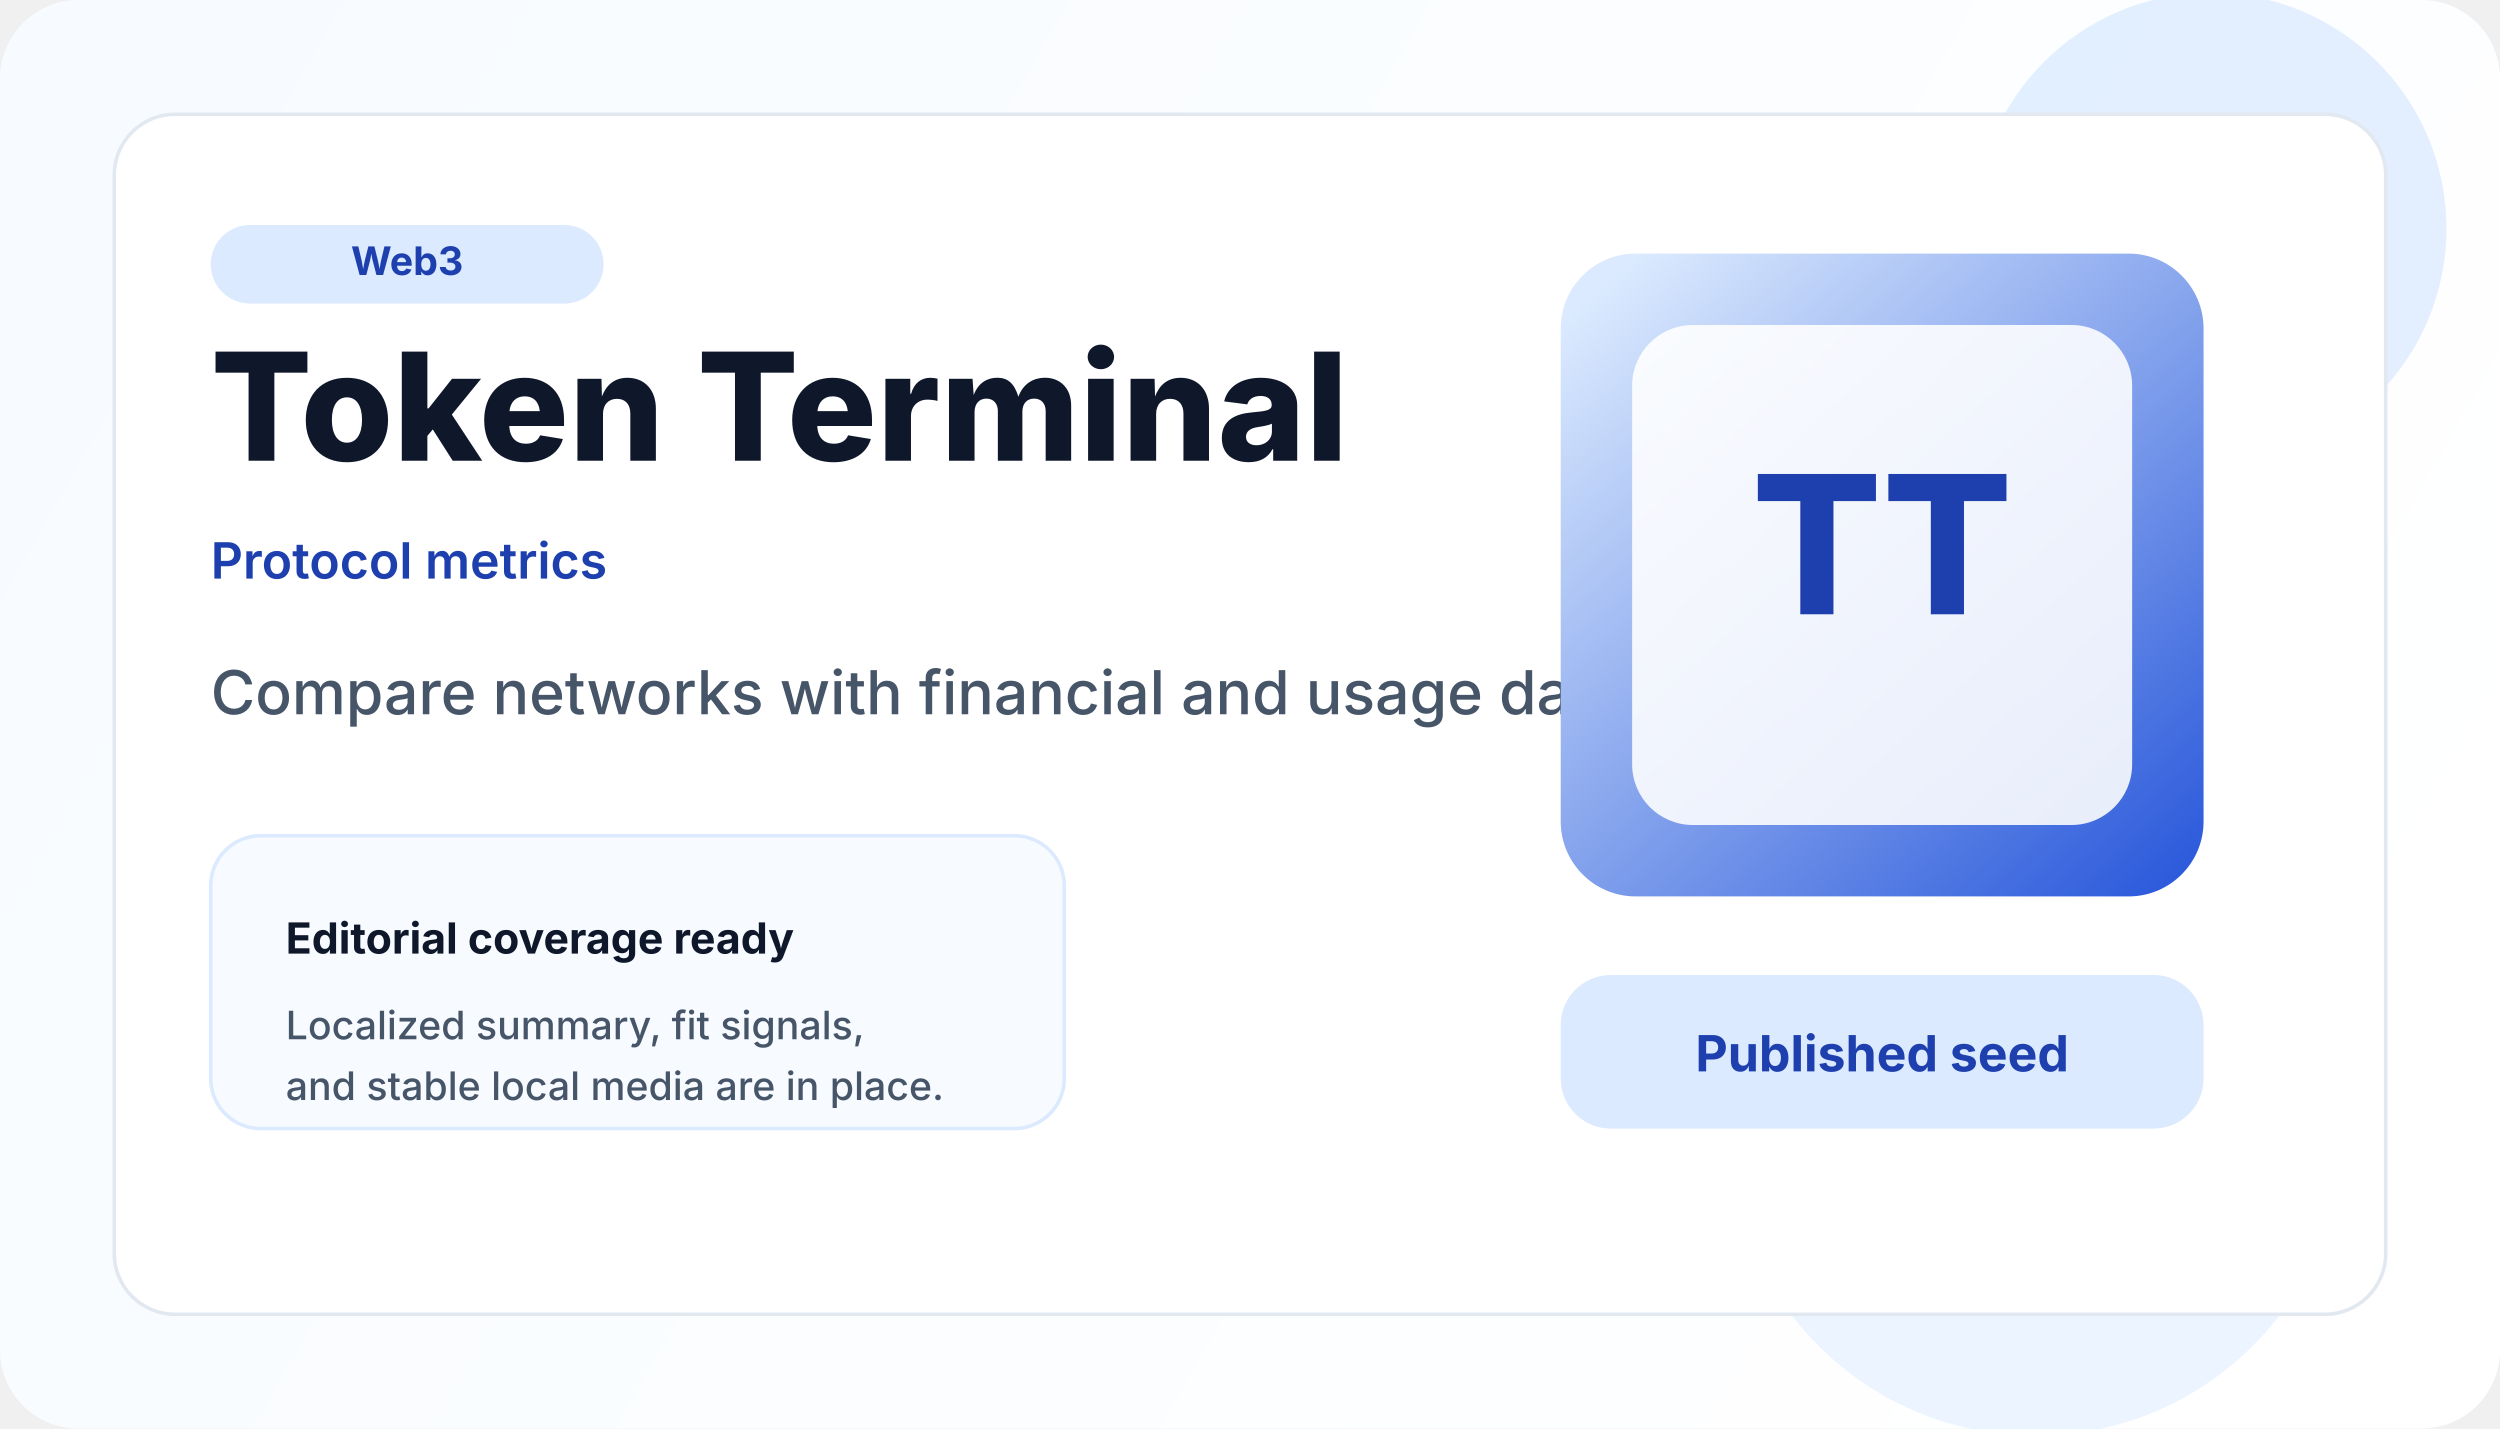
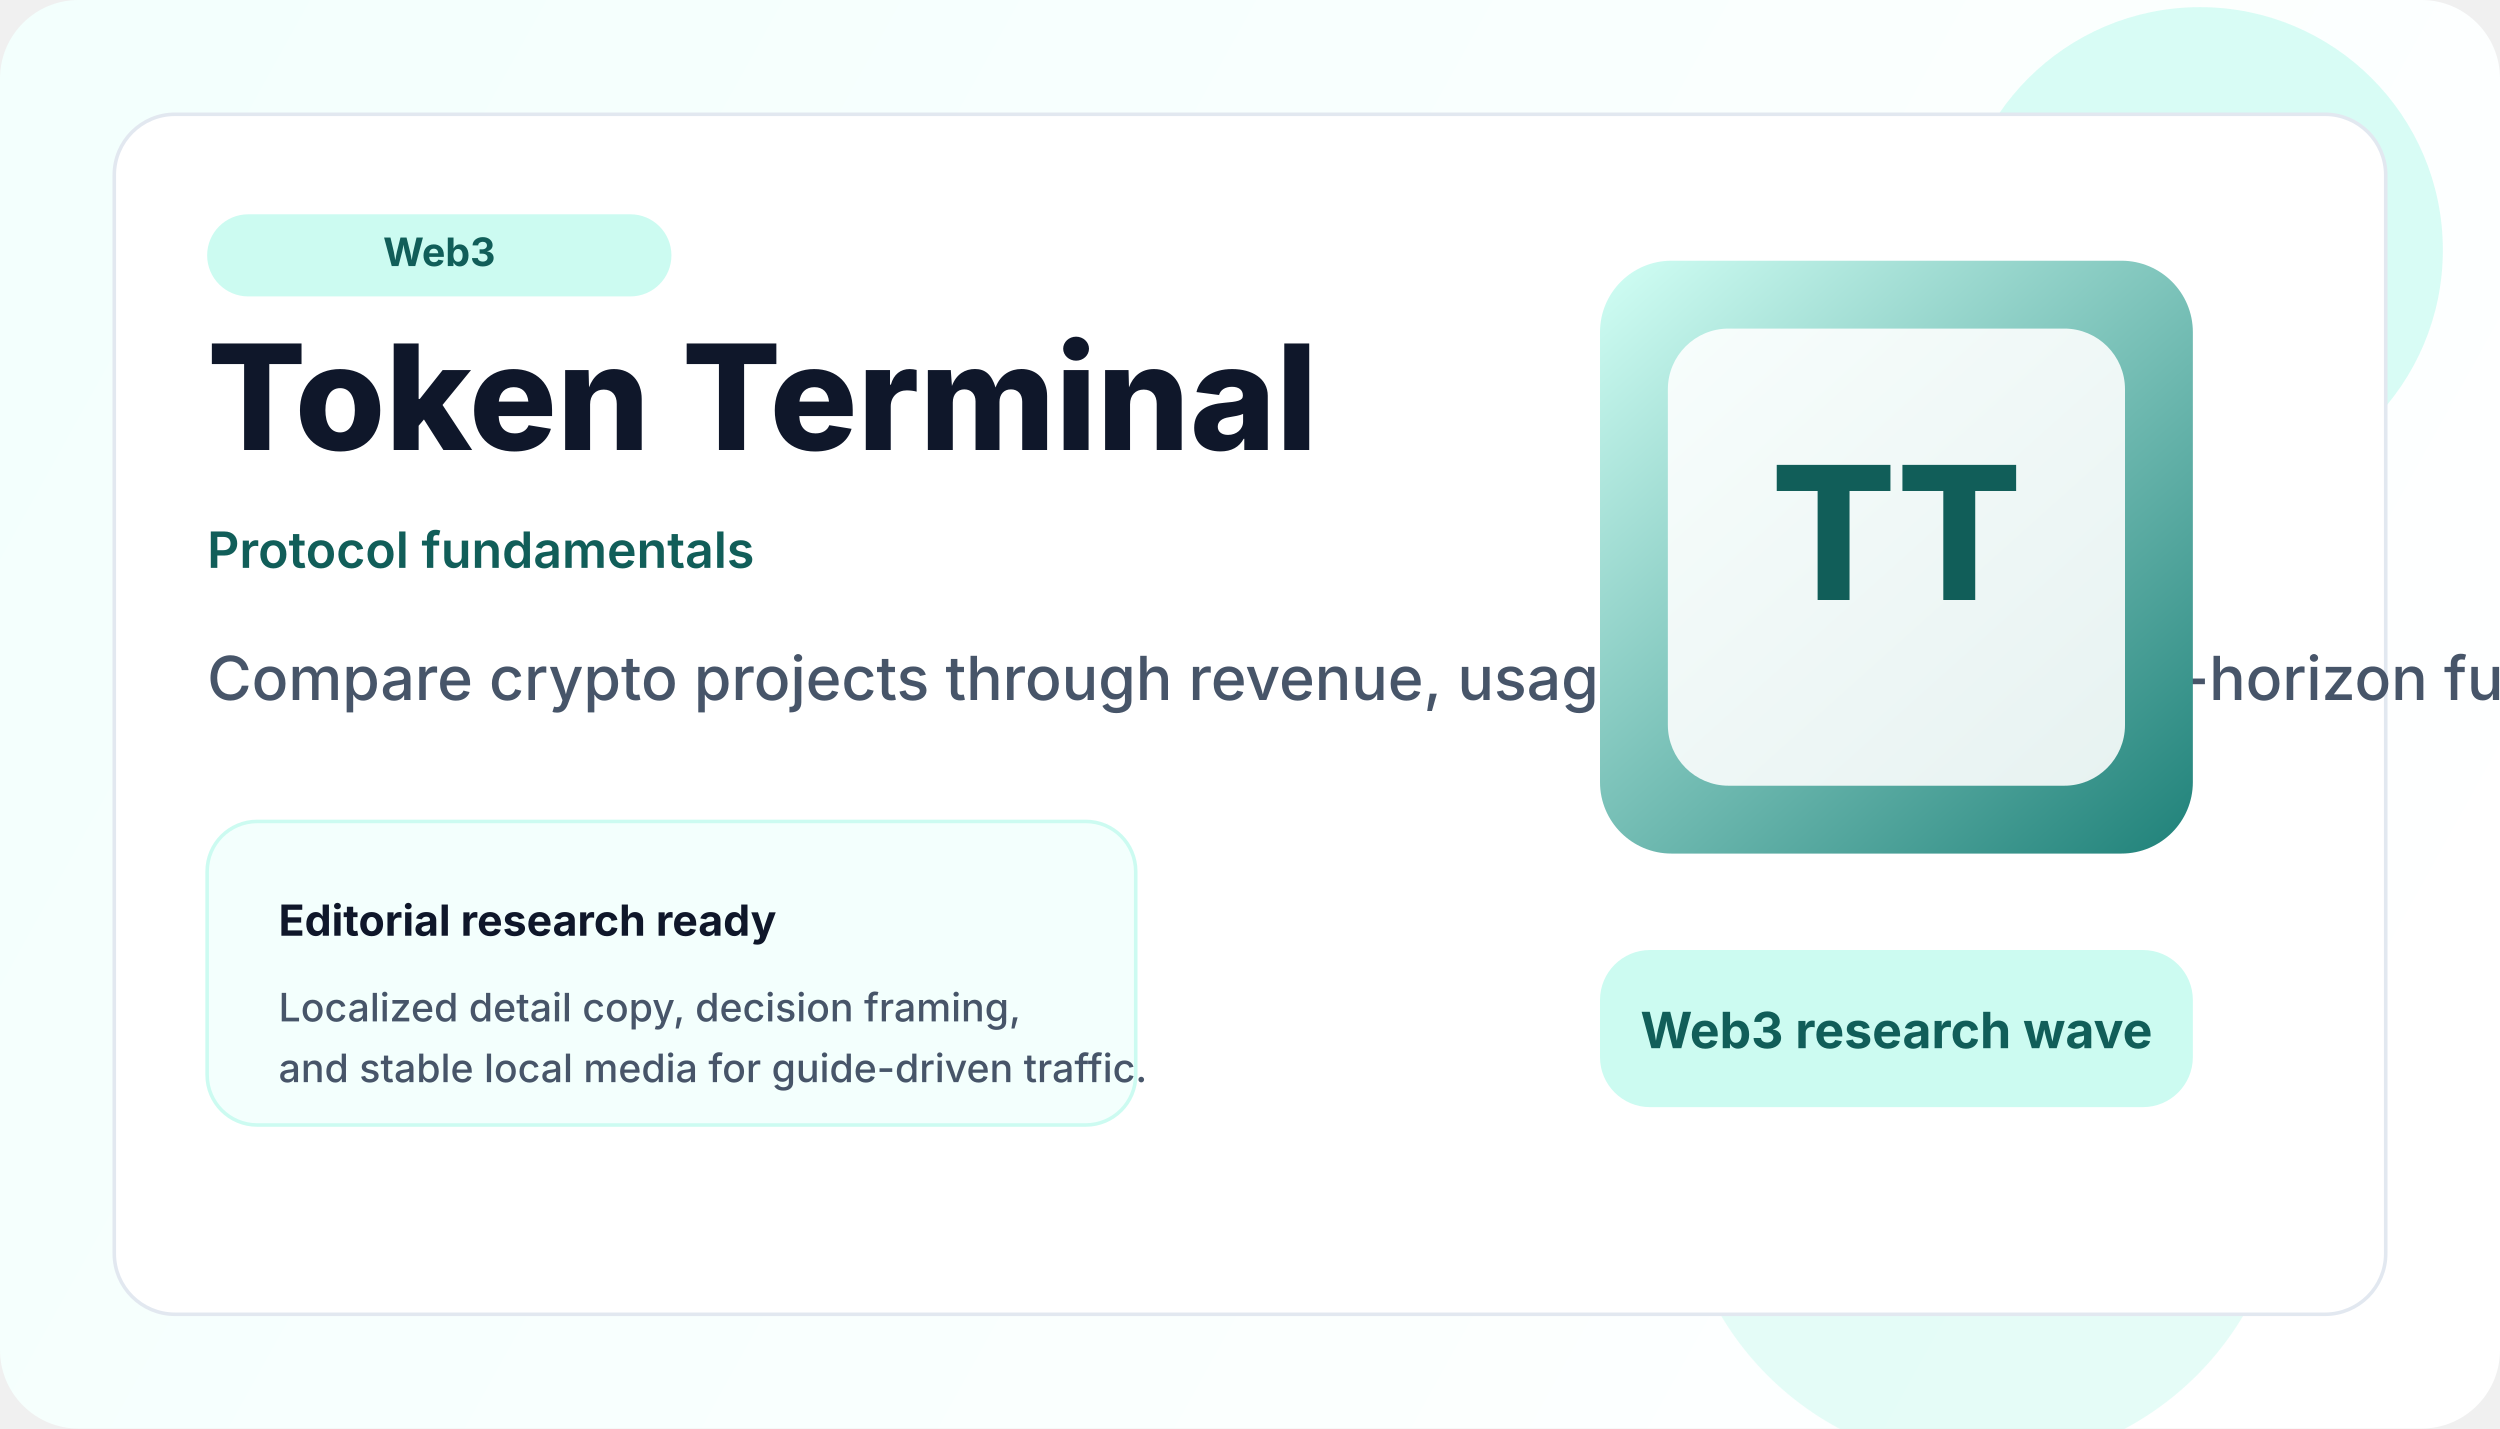
<svg xmlns="http://www.w3.org/2000/svg" width="1400" height="800" viewBox="0 0 1400 800" fill="none">
  <defs>
-     <linearGradient id="canvas-token-terminal" x1="64" y1="48" x2="1288" y2="748" gradientUnits="userSpaceOnUse">
-       <stop stop-color="#f7fbff" />
+     <linearGradient id="canvas-token-terminal" x1="72" y1="64" x2="1288" y2="738" gradientUnits="userSpaceOnUse">
+       <stop stop-color="#f3fffd" />
      <stop offset="1" stop-color="#ffffff" />
    </linearGradient>
-     <linearGradient id="panel-token-terminal" x1="910" y1="148" x2="1248" y2="520" gradientUnits="userSpaceOnUse">
-       <stop stop-color="#dbeafe" />
-       <stop offset="1" stop-color="#1d4ed8" />
+     <linearGradient id="panel-token-terminal" x1="918" y1="148" x2="1248" y2="516" gradientUnits="userSpaceOnUse">
+       <stop stop-color="#ccfbf1" />
+       <stop offset="1" stop-color="#0f766e" />
    </linearGradient>
  </defs>
  <rect width="1400" height="800" rx="44" fill="url(#canvas-token-terminal)" />
-   <circle cx="1238" cy="128" r="132" fill="#dbeafe" fill-opacity="0.78" />
-   <circle cx="1140" cy="632" r="172" fill="#dbeafe" fill-opacity="0.55" />
+   <circle cx="1232" cy="140" r="136" fill="#ccfbf1" fill-opacity="0.74" />
+   <circle cx="1110" cy="650" r="170" fill="#ccfbf1" fill-opacity="0.5" />
  <rect x="64" y="64" width="1272" height="672" rx="34" fill="white" stroke="#e2e8f0" stroke-width="2" />
-   <rect x="118" y="126" width="220" height="44" rx="22" fill="#dbeafe" />
-   <text x="228" y="154" text-anchor="middle" font-family="Inter, Arial, sans-serif" font-size="22" font-weight="700" fill="#1e40af">Web3</text>
-   <text x="118" y="258" font-family="Inter, Arial, sans-serif" font-size="84" font-weight="800" fill="#0f172a">Token Terminal</text>
-   <text x="118" y="324" font-family="Inter, Arial, sans-serif" font-size="28" font-weight="600" fill="#1e40af">Protocol metrics</text>
-   <text x="118" y="400" font-family="Inter, Arial, sans-serif" font-size="34" font-weight="500" fill="#475569">Compare networks with financial and usage data</text>
-   <rect x="118" y="468" width="478" height="164" rx="28" fill="#f7fbff" stroke="#dbeafe" stroke-width="2" />
-   <text x="160" y="534" font-family="Inter, Arial, sans-serif" font-size="24" font-weight="700" fill="#0f172a">Editorial coverage ready</text>
-   <text x="160" y="582" font-family="Inter, Arial, sans-serif" font-size="22" font-weight="500" fill="#475569">Localized summary, fit signals,</text>
-   <text x="160" y="616" font-family="Inter, Arial, sans-serif" font-size="22" font-weight="500" fill="#475569">and stable local media are in place.</text>
-   <rect x="874" y="142" width="360" height="360" rx="42" fill="url(#panel-token-terminal)" />
-   <rect x="914" y="182" width="280" height="280" rx="34" fill="rgba(255,255,255,0.88)" />
-   <text x="1054" y="344" text-anchor="middle" font-family="Inter, Arial, sans-serif" font-size="108" font-weight="800" fill="#1e40af">TT</text>
-   <rect x="874" y="546" width="360" height="86" rx="28" fill="#dbeafe" />
-   <text x="1054" y="600" text-anchor="middle" font-family="Inter, Arial, sans-serif" font-size="28" font-weight="700" fill="#1e40af">Published seed</text>
+   <rect x="116" y="120" width="260" height="46" rx="23" fill="#ccfbf1" />
+   <text x="246" y="149" text-anchor="middle" font-family="Inter, Arial, sans-serif" font-size="22" font-weight="700" fill="#115e59">Web3</text>
+   <text x="116" y="252" font-family="Inter, Arial, sans-serif" font-size="82" font-weight="800" fill="#0f172a">Token Terminal</text>
+   <text x="116" y="318" font-family="Inter, Arial, sans-serif" font-size="28" font-weight="600" fill="#115e59">Protocol fundamentals</text>
+   <text x="116" y="392" font-family="Inter, Arial, sans-serif" font-size="34" font-weight="500" fill="#475569">Compare crypto projects through revenue, usage, and stronger long-horizon fundamentals</text>
+   <rect x="116" y="460" width="520" height="170" rx="28" fill="#f3fffd" stroke="#ccfbf1" stroke-width="2" />
+   <text x="156" y="524" font-family="Inter, Arial, sans-serif" font-size="24" font-weight="700" fill="#0f172a">Editorial research ready</text>
+   <text x="156" y="572" font-family="Inter, Arial, sans-serif" font-size="22" font-weight="500" fill="#475569">Localized detail copy, decision framing,</text>
+   <text x="156" y="606" font-family="Inter, Arial, sans-serif" font-size="22" font-weight="500" fill="#475569">and stable local media for guide-driven traffic.</text>
+   <rect x="896" y="146" width="332" height="332" rx="40" fill="url(#panel-token-terminal)" />
+   <rect x="934" y="184" width="256" height="256" rx="34" fill="rgba(255,255,255,0.88)" />
+   <text x="1062" y="336" text-anchor="middle" font-family="Inter, Arial, sans-serif" font-size="104" font-weight="800" fill="#115e59">TT</text>
+   <rect x="896" y="532" width="332" height="88" rx="28" fill="#ccfbf1" />
+   <text x="1062" y="587" text-anchor="middle" font-family="Inter, Arial, sans-serif" font-size="28" font-weight="700" fill="#115e59">Web3 research wave</text>
</svg>
